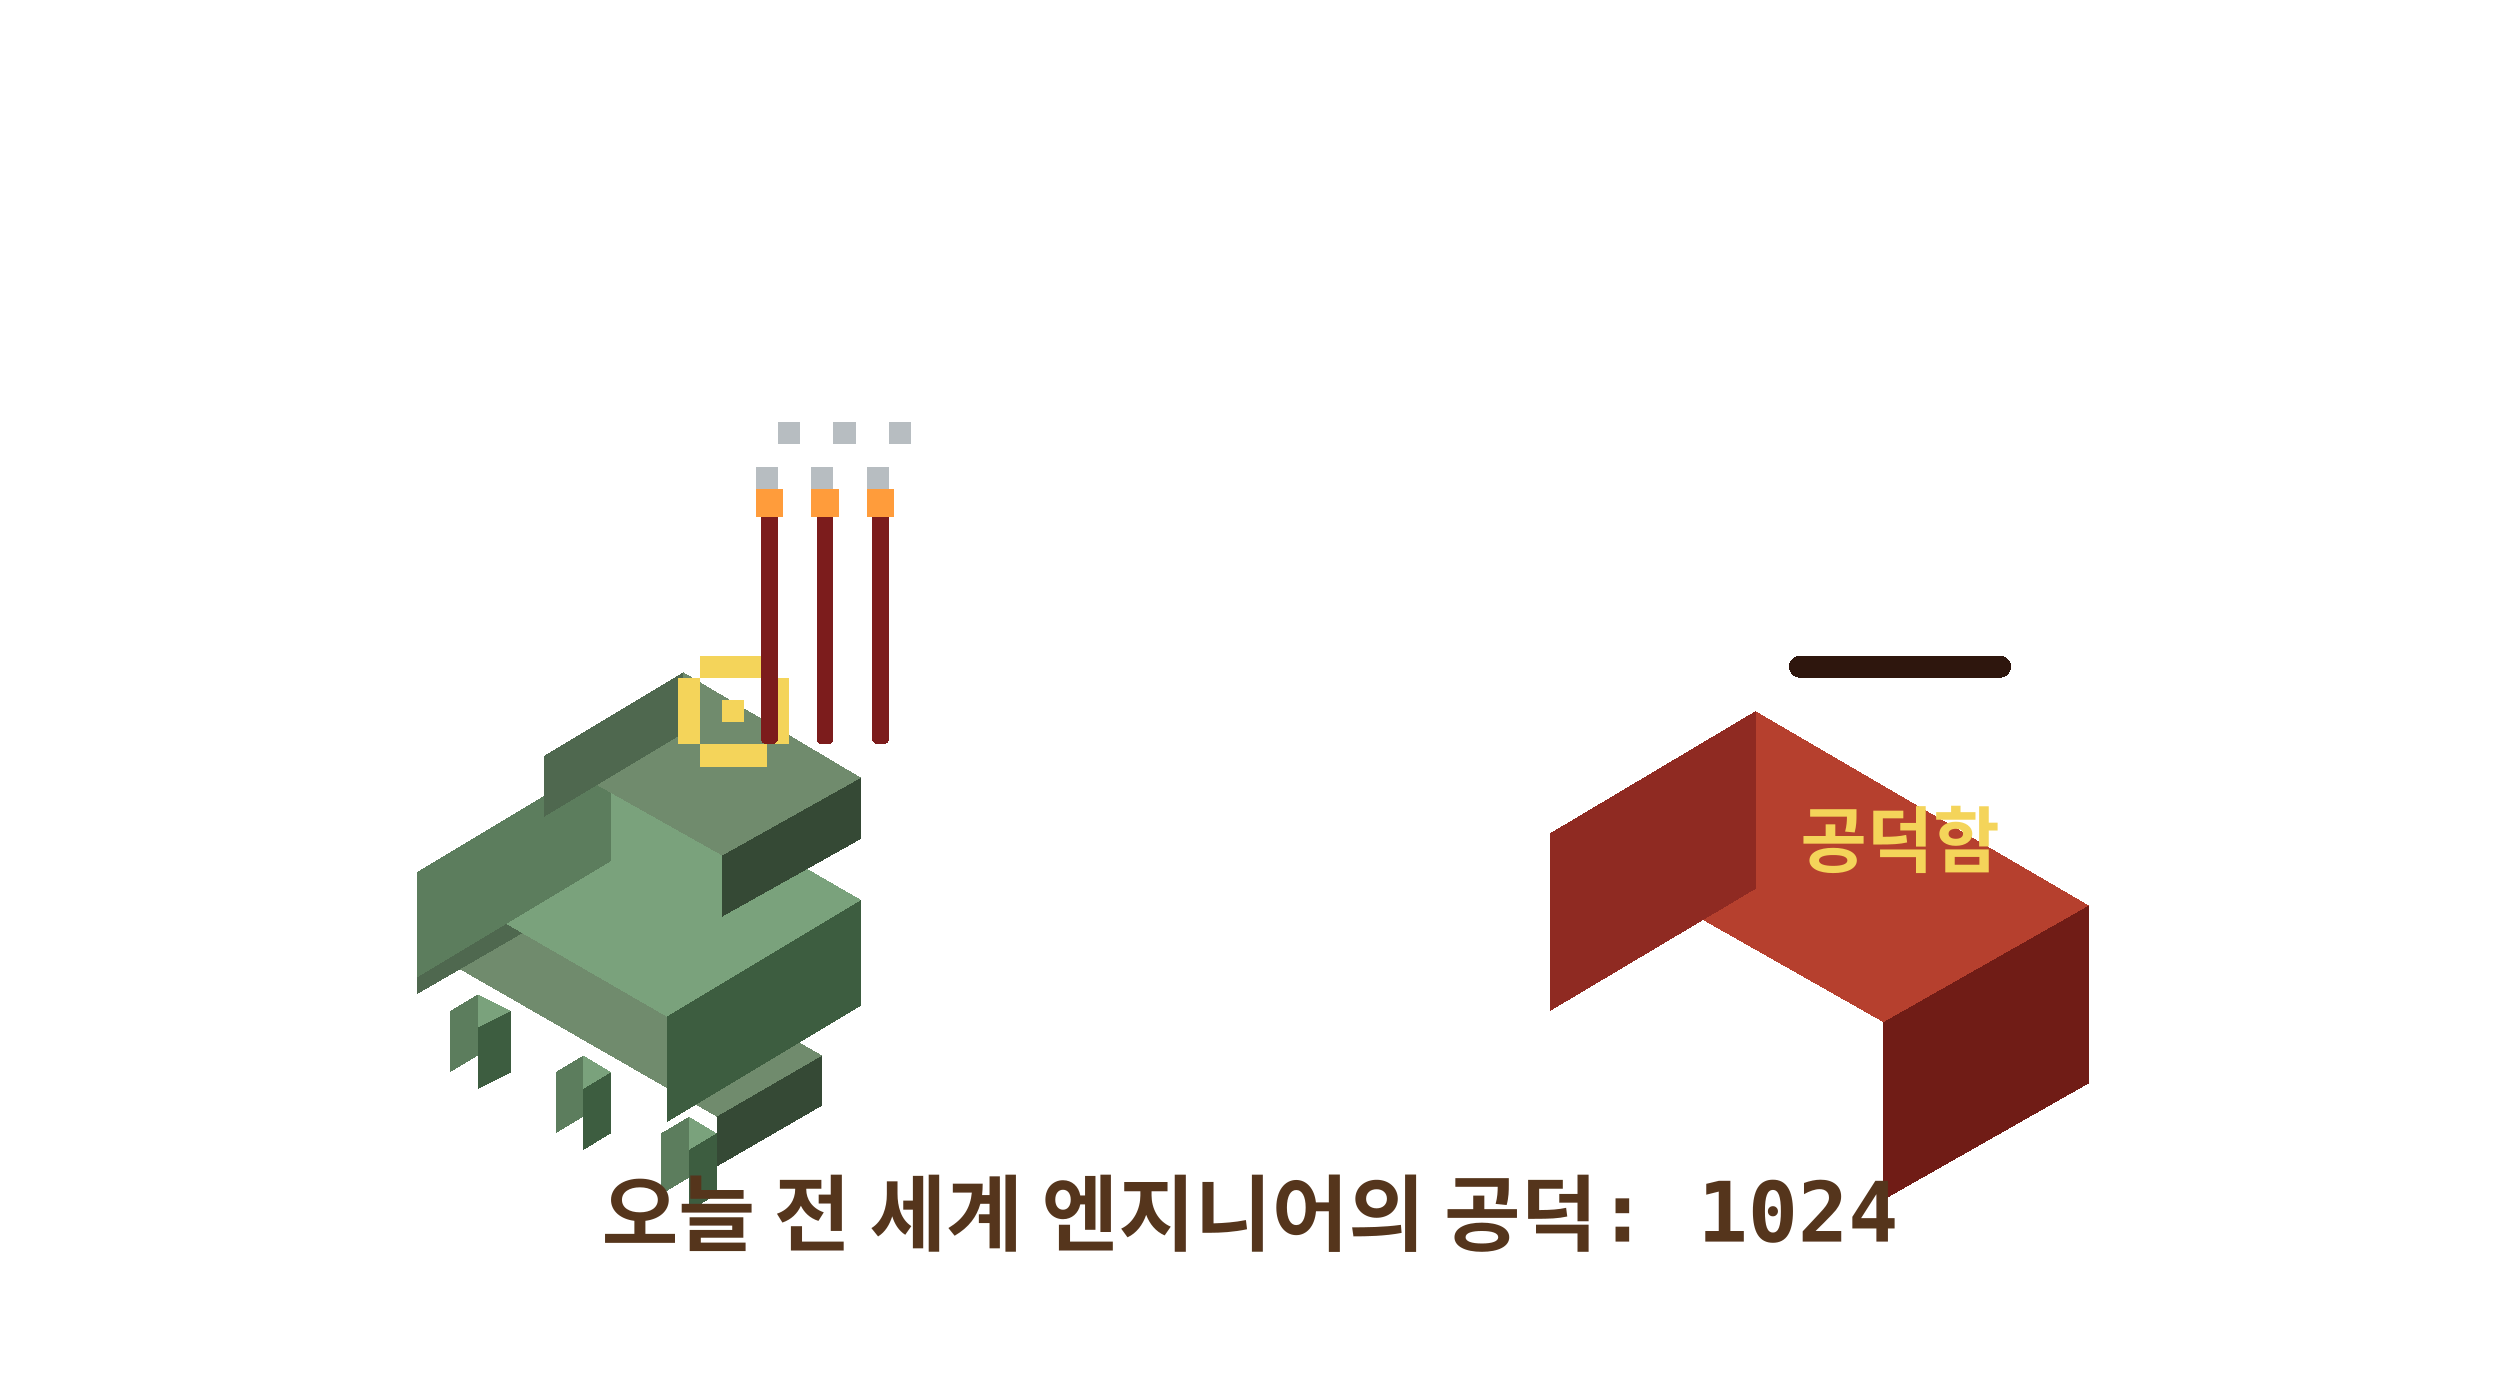
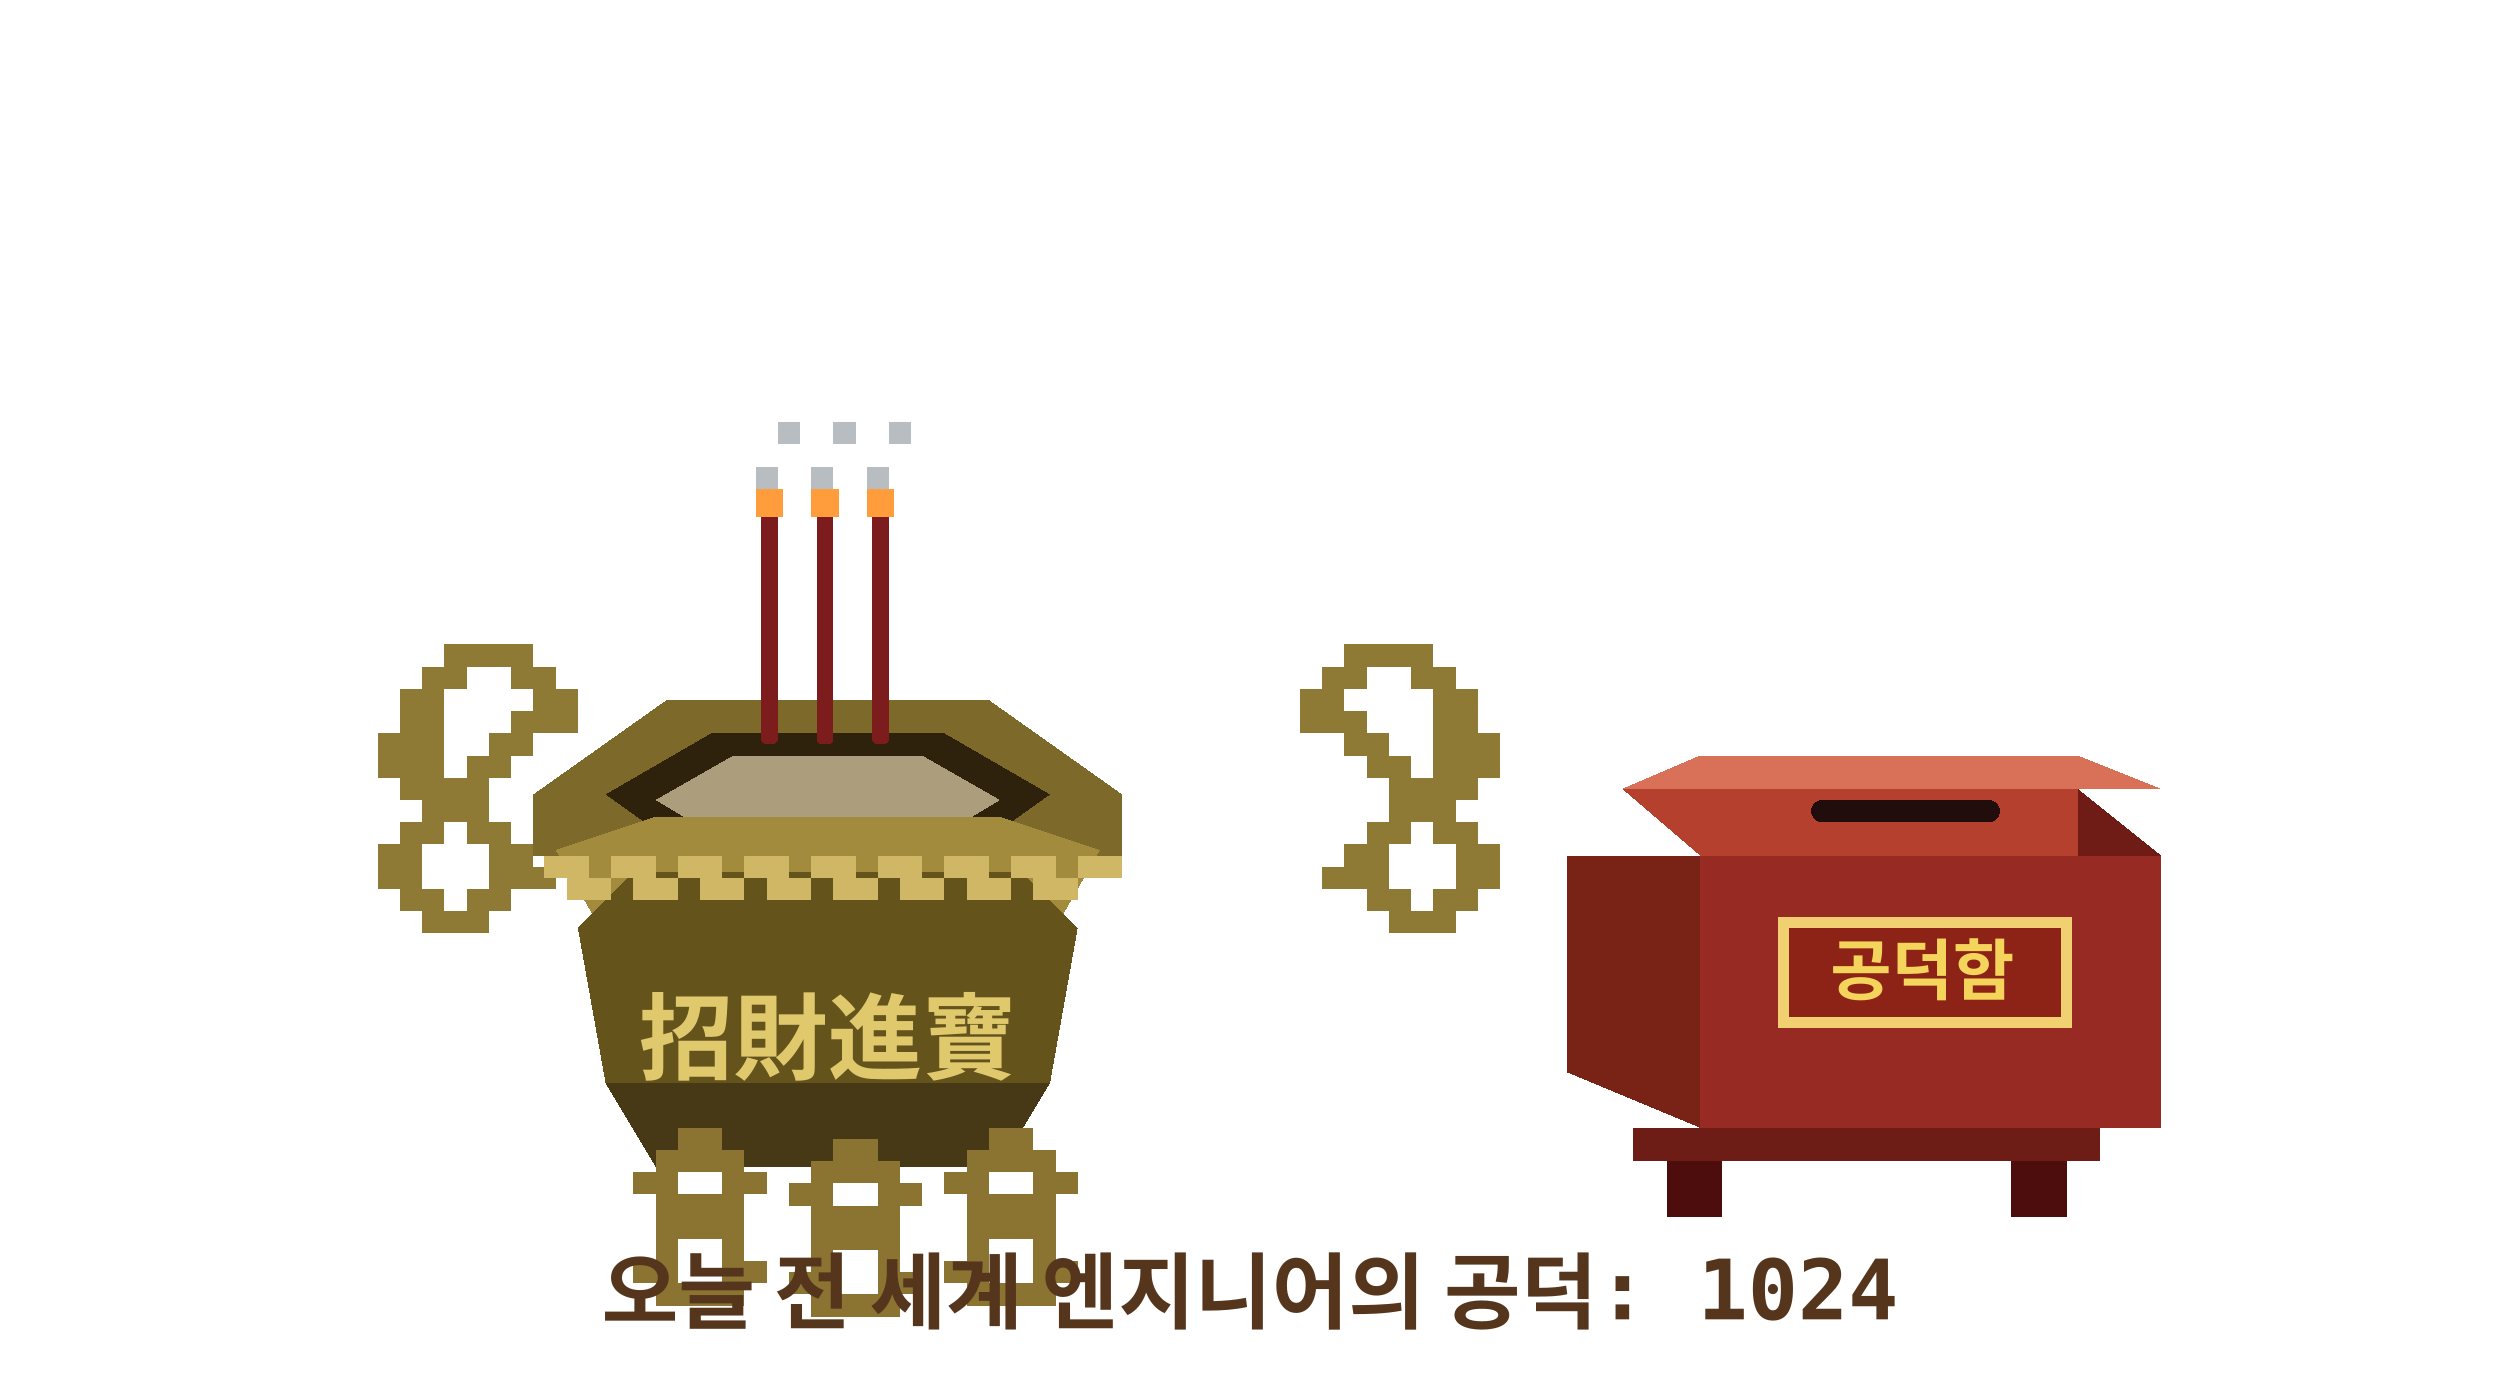
<svg xmlns="http://www.w3.org/2000/svg" width="450" height="250" viewBox="0 0 450 250" aria-label="CompileBless merit counter 1024">
-   <style>:root{color-scheme:light dark}.bt{fill:#6f8b6d}.bl{fill:#4f6750}.br{fill:#344a35}.dt{fill:#7aa27c}.dl{fill:#5b7d5d}.dr{fill:#3d5d40}.rt{fill:#b63f2d}.rl{fill:#8f2b22}.rr{fill:#6f1b18}.k{fill:#f4d45a;font:700 13px monospace}.t{fill:#55351e;font:700 15px monospace}.u{fill:#8a5b2a;font:700 12px monospace}.f{fill:#76f28d;font:700 11px monospace;opacity:0}.sm{fill:#b7bdc1}.g{filter:drop-shadow(0 0 0 transparent)}.a{animation:ra 3.2s linear infinite}.b{animation:rb 3.2s linear 1.6s infinite}.ember{animation:fl 1.4s ease-in-out infinite}@keyframes fl{50%{opacity:.65}}@keyframes ra{15%{opacity:.72}to{opacity:0;transform:translate(-10px,-34px) scale(.78)}}@keyframes rb{20%{opacity:.68}to{opacity:0;transform:translate(8px,-30px) scale(.74)}}@media (prefers-color-scheme:dark){.t{fill:#ffd88a}.u,.k{fill:#e0bb72}.g{filter:drop-shadow(0 0 4px rgba(120,255,180,.28))}.ember{filter:drop-shadow(0 0 5px rgba(255,163,58,.6))}.sm{fill:#c7d2d9}.bt{fill:#7b9f7d}.bl{fill:#5f7f61}.br{fill:#466048}.rt{fill:#c6523d}.rl{fill:#a33629}.rr{fill:#7d211d}}</style>
+   <style>:root{color-scheme:light dark}.bt{fill:#7d6a2c}.bl{fill:#65531f}.br{fill:#463813}.dt{fill:#a28b3d}.dl{fill:#705d23}.dr{fill:#564617}.rt{fill:#b63f2d}.rl{fill:#972c20}.rr{fill:#6f1b18}.k{fill:#f4d45a;font:700 12px monospace}.t{fill:#55351e;font:700 15px monospace}.u{fill:#8a5b2a;font:700 12px monospace}.f{fill:#76f28d;font:700 11px monospace;opacity:0}.sm{fill:#b7bdc1}.g{filter:drop-shadow(0 0 0 transparent)}.a{animation:ra 3.2s linear infinite}.b{animation:rb 3.2s linear 1.6s infinite}.ember{animation:fl 1.4s ease-in-out infinite}@keyframes fl{50%{opacity:.65}}@keyframes ra{15%{opacity:.72}to{opacity:0;transform:translate(-10px,-34px) scale(.78)}}@keyframes rb{20%{opacity:.68}to{opacity:0;transform:translate(8px,-30px) scale(.74)}}@media (prefers-color-scheme:dark){.t{fill:#ffd88a}.u,.k{fill:#e0bb72}.g{filter:drop-shadow(0 0 4px rgba(120,255,180,.28))}.ember{filter:drop-shadow(0 0 5px rgba(255,163,58,.6))}.sm{fill:#c7d2d9}.bt{fill:#907c36}.bl{fill:#766226}.br{fill:#534116}.rt{fill:#c6523d}.rl{fill:#ad3829}.rr{fill:#812320}}</style>
  <g class="g" shape-rendering="crispEdges">
-     <polygon class="dt" points="86,179 92,182 86,185 81,182" />
-     <polygon class="dl" points="81,182 86,179 86,190 81,193" />
-     <polygon class="dr" points="92,182 86,185 86,196 92,193" />
-     <polygon class="dt" points="105,190 110,193 105,196 100,193" />
-     <polygon class="dl" points="100,193 105,190 105,201 100,204" />
-     <polygon class="dr" points="110,193 105,196 105,207 110,204" />
-     <polygon class="dt" points="124,201 129,204 124,207 119,204" />
-     <polygon class="dl" points="119,204 124,201 124,212 119,215" />
-     <polygon class="dr" points="129,204 124,207 124,218 129,215" />
-     <polygon class="bt" points="94,159 148,190 129,201 75,170" />
-     <polygon class="bl" points="75,170 94,159 94,168 75,179" />
-     <polygon class="br" points="148,190 129,201 129,210 148,199" />
-     <polygon class="dt" points="110,136 155,162 120,183 75,157" />
-     <polygon class="dl" points="75,157 110,136 110,155 75,176" />
-     <polygon class="dr" points="155,162 120,183 120,202 155,181" />
-     <polygon class="bt" points="123,121 155,140 130,154 98,136" />
-     <polygon class="bl" points="98,136 123,121 123,132 98,147" />
-     <polygon class="br" points="155,140 130,154 130,165 155,151" />
-     <g transform="translate(122 118)">
-       <rect x="4" y="0" width="12" height="4" fill="#f4d45a" />
-       <rect x="0" y="4" width="4" height="4" fill="#f4d45a" />
-       <rect x="16" y="4" width="4" height="4" fill="#f4d45a" />
-       <rect x="0" y="8" width="4" height="4" fill="#f4d45a" />
-       <rect x="8" y="8" width="4" height="4" fill="#f4d45a" />
-       <rect x="16" y="8" width="4" height="4" fill="#f4d45a" />
-       <rect x="0" y="12" width="4" height="4" fill="#f4d45a" />
-       <rect x="16" y="12" width="4" height="4" fill="#f4d45a" />
-       <rect x="4" y="16" width="12" height="4" fill="#f4d45a" />
+     <g transform="translate(68 116)">
+       <rect x="12" y="0" width="16" height="4" fill="#8e7a35" />
+       <rect x="8" y="4" width="8" height="4" fill="#8e7a35" />
+       <rect x="24" y="4" width="8" height="4" fill="#8e7a35" />
+       <rect x="4" y="8" width="8" height="4" fill="#8e7a35" />
+       <rect x="28" y="8" width="8" height="4" fill="#8e7a35" />
+       <rect x="4" y="12" width="8" height="4" fill="#8e7a35" />
+       <rect x="24" y="12" width="12" height="4" fill="#8e7a35" />
+       <rect x="0" y="16" width="12" height="4" fill="#8e7a35" />
+       <rect x="20" y="16" width="8" height="4" fill="#8e7a35" />
+       <rect x="0" y="20" width="12" height="4" fill="#8e7a35" />
+       <rect x="16" y="20" width="8" height="4" fill="#8e7a35" />
+       <rect x="4" y="24" width="16" height="4" fill="#8e7a35" />
+       <rect x="8" y="28" width="12" height="4" fill="#8e7a35" />
+       <rect x="4" y="32" width="8" height="4" fill="#8e7a35" />
+       <rect x="16" y="32" width="8" height="4" fill="#8e7a35" />
+       <rect x="0" y="36" width="8" height="4" fill="#8e7a35" />
+       <rect x="20" y="36" width="8" height="4" fill="#8e7a35" />
+       <rect x="0" y="40" width="8" height="4" fill="#8e7a35" />
+       <rect x="20" y="40" width="12" height="4" fill="#8e7a35" />
+       <rect x="4" y="44" width="8" height="4" fill="#8e7a35" />
+       <rect x="16" y="44" width="8" height="4" fill="#8e7a35" />
+       <rect x="8" y="48" width="12" height="4" fill="#8e7a35" />
+     </g>
+     <g transform="translate(226 116) scale(-1 1) translate(-44 0)">
+       <rect x="12" y="0" width="16" height="4" fill="#8e7a35" />
+       <rect x="8" y="4" width="8" height="4" fill="#8e7a35" />
+       <rect x="24" y="4" width="8" height="4" fill="#8e7a35" />
+       <rect x="4" y="8" width="8" height="4" fill="#8e7a35" />
+       <rect x="28" y="8" width="8" height="4" fill="#8e7a35" />
+       <rect x="4" y="12" width="8" height="4" fill="#8e7a35" />
+       <rect x="24" y="12" width="12" height="4" fill="#8e7a35" />
+       <rect x="0" y="16" width="12" height="4" fill="#8e7a35" />
+       <rect x="20" y="16" width="8" height="4" fill="#8e7a35" />
+       <rect x="0" y="20" width="12" height="4" fill="#8e7a35" />
+       <rect x="16" y="20" width="8" height="4" fill="#8e7a35" />
+       <rect x="4" y="24" width="16" height="4" fill="#8e7a35" />
+       <rect x="8" y="28" width="12" height="4" fill="#8e7a35" />
+       <rect x="4" y="32" width="8" height="4" fill="#8e7a35" />
+       <rect x="16" y="32" width="8" height="4" fill="#8e7a35" />
+       <rect x="0" y="36" width="8" height="4" fill="#8e7a35" />
+       <rect x="20" y="36" width="8" height="4" fill="#8e7a35" />
+       <rect x="0" y="40" width="8" height="4" fill="#8e7a35" />
+       <rect x="20" y="40" width="12" height="4" fill="#8e7a35" />
+       <rect x="4" y="44" width="8" height="4" fill="#8e7a35" />
+       <rect x="16" y="44" width="8" height="4" fill="#8e7a35" />
+       <rect x="8" y="48" width="12" height="4" fill="#8e7a35" />
+     </g>
+     <polygon class="bt" points="96,143 120,126 178,126 202,143 202,154 96,154" />
+     <polygon fill="#2d2410" points="109,143 128,132 170,132 189,143 182,148 116,148" />
+     <polygon fill="#d7c6a1" points="118,144 132,136 166,136 180,144 175,147 123,147" opacity=".75" />
+     <polygon class="dt" points="100,153 118,147 180,147 198,153 190,167 108,167" />
+     <polygon class="bl" points="104,167 114,157 184,157 194,167 189,195 109,195" />
+     <polygon class="br" points="109,195 189,195 180,210 118,210" />
+     <g transform="translate(98 154)">
+       <rect x="0" y="0" width="8" height="4" fill="#cfb765" />
+       <rect x="12" y="0" width="8" height="4" fill="#cfb765" />
+       <rect x="24" y="0" width="8" height="4" fill="#cfb765" />
+       <rect x="36" y="0" width="8" height="4" fill="#cfb765" />
+       <rect x="48" y="0" width="8" height="4" fill="#cfb765" />
+       <rect x="60" y="0" width="8" height="4" fill="#cfb765" />
+       <rect x="72" y="0" width="8" height="4" fill="#cfb765" />
+       <rect x="84" y="0" width="8" height="4" fill="#cfb765" />
+       <rect x="96" y="0" width="8" height="4" fill="#cfb765" />
+       <rect x="4" y="4" width="8" height="4" fill="#cfb765" />
+       <rect x="16" y="4" width="8" height="4" fill="#cfb765" />
+       <rect x="28" y="4" width="8" height="4" fill="#cfb765" />
+       <rect x="40" y="4" width="8" height="4" fill="#cfb765" />
+       <rect x="52" y="4" width="8" height="4" fill="#cfb765" />
+       <rect x="64" y="4" width="8" height="4" fill="#cfb765" />
+       <rect x="76" y="4" width="8" height="4" fill="#cfb765" />
+       <rect x="88" y="4" width="8" height="4" fill="#cfb765" />
+     </g>
+     <text x="149" y="193" fill="#e0c96d" font-size="17" font-weight="700" font-family="monospace" text-anchor="middle">招財進寶</text>
+     <g transform="translate(114 203)">
+       <rect x="8" y="0" width="8" height="4" fill="#8b7330" />
+       <rect x="4" y="4" width="16" height="4" fill="#8b7330" />
+       <rect x="0" y="8" width="8" height="4" fill="#8b7330" />
+       <rect x="16" y="8" width="8" height="4" fill="#8b7330" />
+       <rect x="4" y="12" width="16" height="4" fill="#8b7330" />
+       <rect x="4" y="16" width="16" height="4" fill="#8b7330" />
+       <rect x="4" y="20" width="4" height="4" fill="#8b7330" />
+       <rect x="16" y="20" width="4" height="4" fill="#8b7330" />
+       <rect x="0" y="24" width="8" height="4" fill="#8b7330" />
+       <rect x="16" y="24" width="8" height="4" fill="#8b7330" />
+       <rect x="4" y="28" width="16" height="4" fill="#8b7330" />
+     </g>
+     <g transform="translate(142 205)">
+       <rect x="8" y="0" width="8" height="4" fill="#8b7330" />
+       <rect x="4" y="4" width="16" height="4" fill="#8b7330" />
+       <rect x="0" y="8" width="8" height="4" fill="#8b7330" />
+       <rect x="16" y="8" width="8" height="4" fill="#8b7330" />
+       <rect x="4" y="12" width="16" height="4" fill="#8b7330" />
+       <rect x="4" y="16" width="16" height="4" fill="#8b7330" />
+       <rect x="4" y="20" width="4" height="4" fill="#8b7330" />
+       <rect x="16" y="20" width="4" height="4" fill="#8b7330" />
+       <rect x="0" y="24" width="8" height="4" fill="#8b7330" />
+       <rect x="16" y="24" width="8" height="4" fill="#8b7330" />
+       <rect x="4" y="28" width="16" height="4" fill="#8b7330" />
+     </g>
+     <g transform="translate(170 203)">
+       <rect x="8" y="0" width="8" height="4" fill="#8b7330" />
+       <rect x="4" y="4" width="16" height="4" fill="#8b7330" />
+       <rect x="0" y="8" width="8" height="4" fill="#8b7330" />
+       <rect x="16" y="8" width="8" height="4" fill="#8b7330" />
+       <rect x="4" y="12" width="16" height="4" fill="#8b7330" />
+       <rect x="4" y="16" width="16" height="4" fill="#8b7330" />
+       <rect x="4" y="20" width="4" height="4" fill="#8b7330" />
+       <rect x="16" y="20" width="4" height="4" fill="#8b7330" />
+       <rect x="0" y="24" width="8" height="4" fill="#8b7330" />
+       <rect x="16" y="24" width="8" height="4" fill="#8b7330" />
+       <rect x="4" y="28" width="16" height="4" fill="#8b7330" />
    </g>
    <rect x="137" y="92" width="3" height="42" rx="1" fill="#7b1e1e" />
    <rect x="147" y="92" width="3" height="42" rx="1" fill="#7b1e1e" />
    <rect x="157" y="92" width="3" height="42" rx="1" fill="#7b1e1e" />
    <rect class="glow ember" x="136" y="88" width="5" height="5" fill="#ff9c3a" />
    <rect class="glow ember" x="146" y="88" width="5" height="5" fill="#ff9c3a" />
    <rect class="glow ember" x="156" y="88" width="5" height="5" fill="#ff9c3a" />
    <g transform="translate(136 84)">
      <rect class="sm" width="4" height="4" />
      <rect class="sm" x="4" y="-8" width="4" height="4" />
      <animateTransform attributeName="transform" type="translate" values="136 84;144 58;136 32" dur="3.6s" begin="0s" repeatCount="indefinite" />
      <animate attributeName="opacity" values=".8;.4;0" dur="3.6s" begin="0s" repeatCount="indefinite" />
    </g>
    <g transform="translate(146 84)">
      <rect class="sm" width="4" height="4" />
      <rect class="sm" x="4" y="-8" width="4" height="4" />
      <animateTransform attributeName="transform" type="translate" values="146 84;139 58;146 32" dur="3.6s" begin="1.4s" repeatCount="indefinite" />
      <animate attributeName="opacity" values=".8;.4;0" dur="3.6s" begin="1.4s" repeatCount="indefinite" />
    </g>
    <g transform="translate(156 84)">
      <rect class="sm" width="4" height="4" />
      <rect class="sm" x="4" y="-8" width="4" height="4" />
      <animateTransform attributeName="transform" type="translate" values="156 84;162 58;156 32" dur="3.6s" begin="2.2s" repeatCount="indefinite" />
      <animate attributeName="opacity" values=".8;.4;0" dur="3.6s" begin="2.2s" repeatCount="indefinite" />
    </g>
-     <polygon class="rt" points="316,128 376,163 339,184 279,150" />
-     <polygon class="rl" points="279,150 316,128 316,160 279,182" />
-     <polygon class="rr" points="376,163 339,184 339,216 376,195" />
-     <rect x="322" y="118" width="40" height="4" fill="#2d160f" rx="2" />
-     <text x="342" y="156" class="k" text-anchor="middle">공덕함</text>
+     <polygon class="rt" points="292,142 374,142 389,154 306,154" />
+     <polygon class="rr" points="374,142 389,154 389,203 374,194" />
+     <polygon class="rl" points="306,154 389,154 389,203 306,203" />
+     <polygon fill="#792118" points="282,154 306,154 306,203 282,193" />
+     <polygon fill="#d97158" points="306,136 374,136 389,142 292,142" />
+     <rect x="326" y="144" width="34" height="4" fill="#22110d" rx="2" />
+     <rect x="321" y="166" width="51" height="18" fill="#8d2317" stroke="#f1d071" stroke-width="2" />
+     <text x="346" y="179" class="k" text-anchor="middle">공덕함</text>
+     <rect x="294" y="203" width="84" height="6" fill="#6d1a14" />
+     <rect x="300" y="209" width="10" height="10" fill="#4d100d" />
+     <rect x="362" y="209" width="10" height="10" fill="#4d100d" />
    <g class="glow">
      <text x="332" y="110" class="f a">+1 Merit</text>
      <text x="338" y="122" class="f b">-1 Bug</text>
    </g>
  </g>
-   <text class="t g" x="225" y="224" text-anchor="middle">오늘 전 세계 엔지니어의 공덕: 1024</text>
+   <text class="t g" x="225" y="238" text-anchor="middle">오늘 전 세계 엔지니어의 공덕: 1024</text>
</svg>
